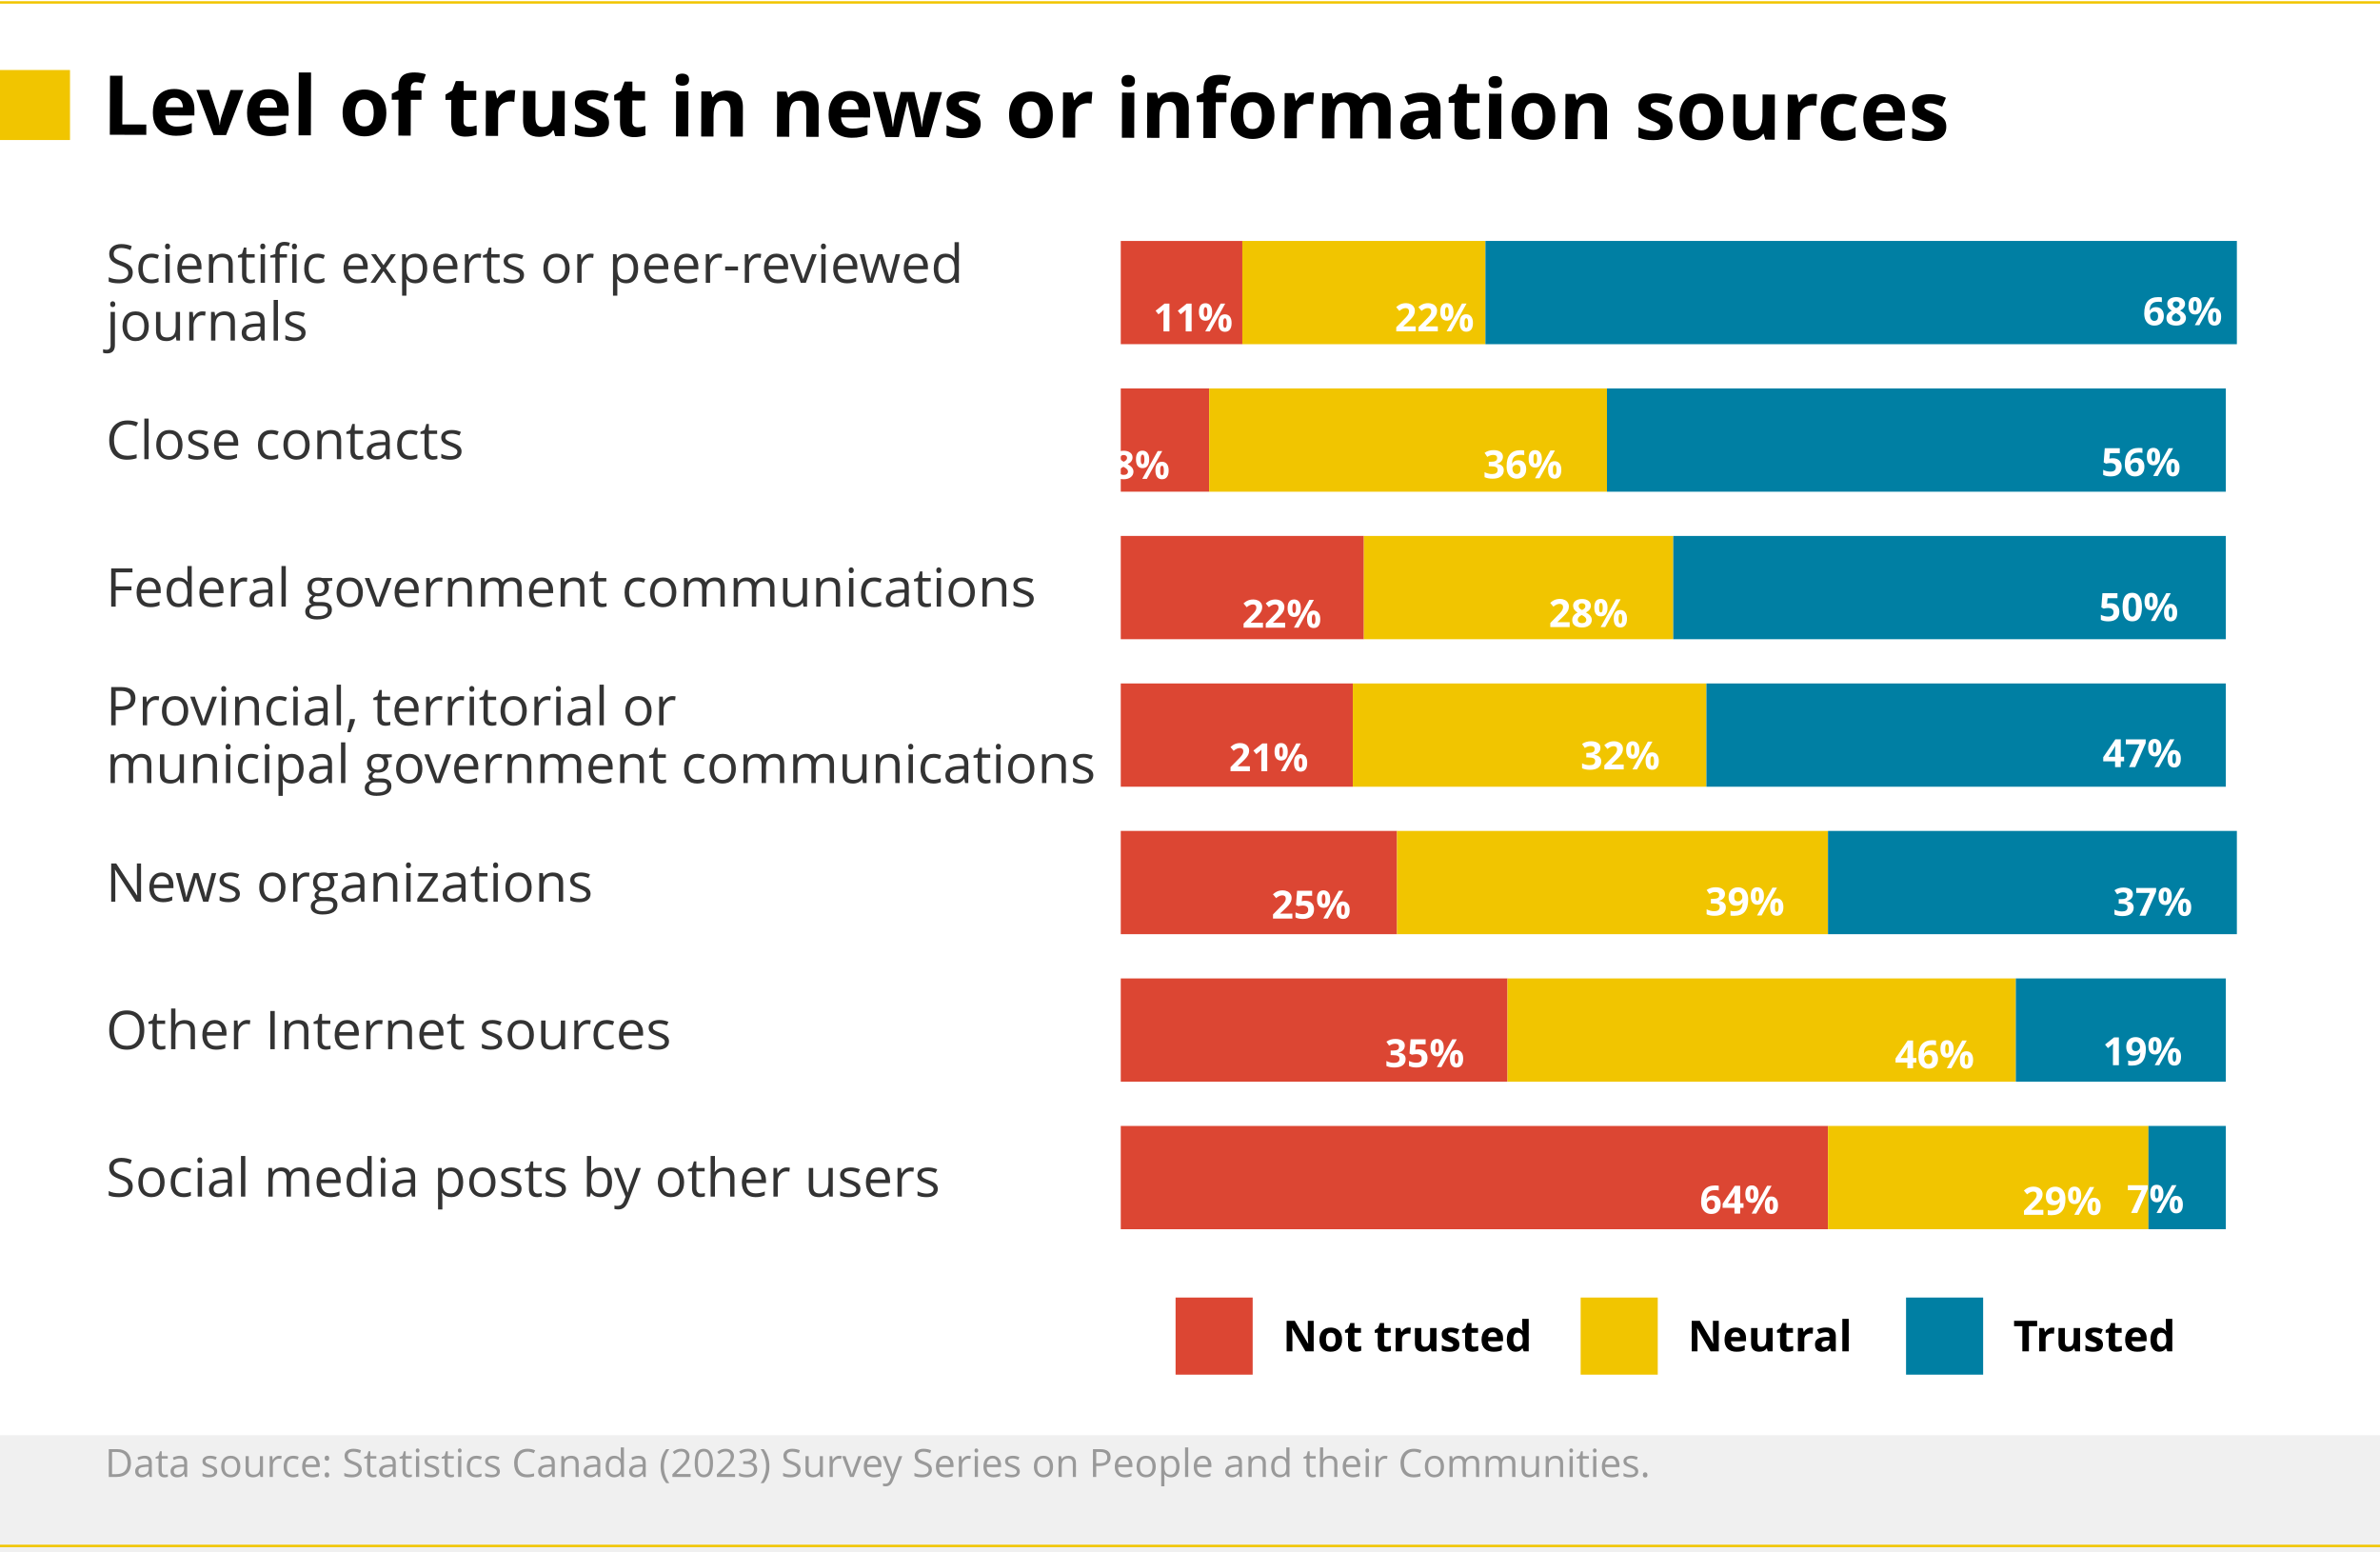
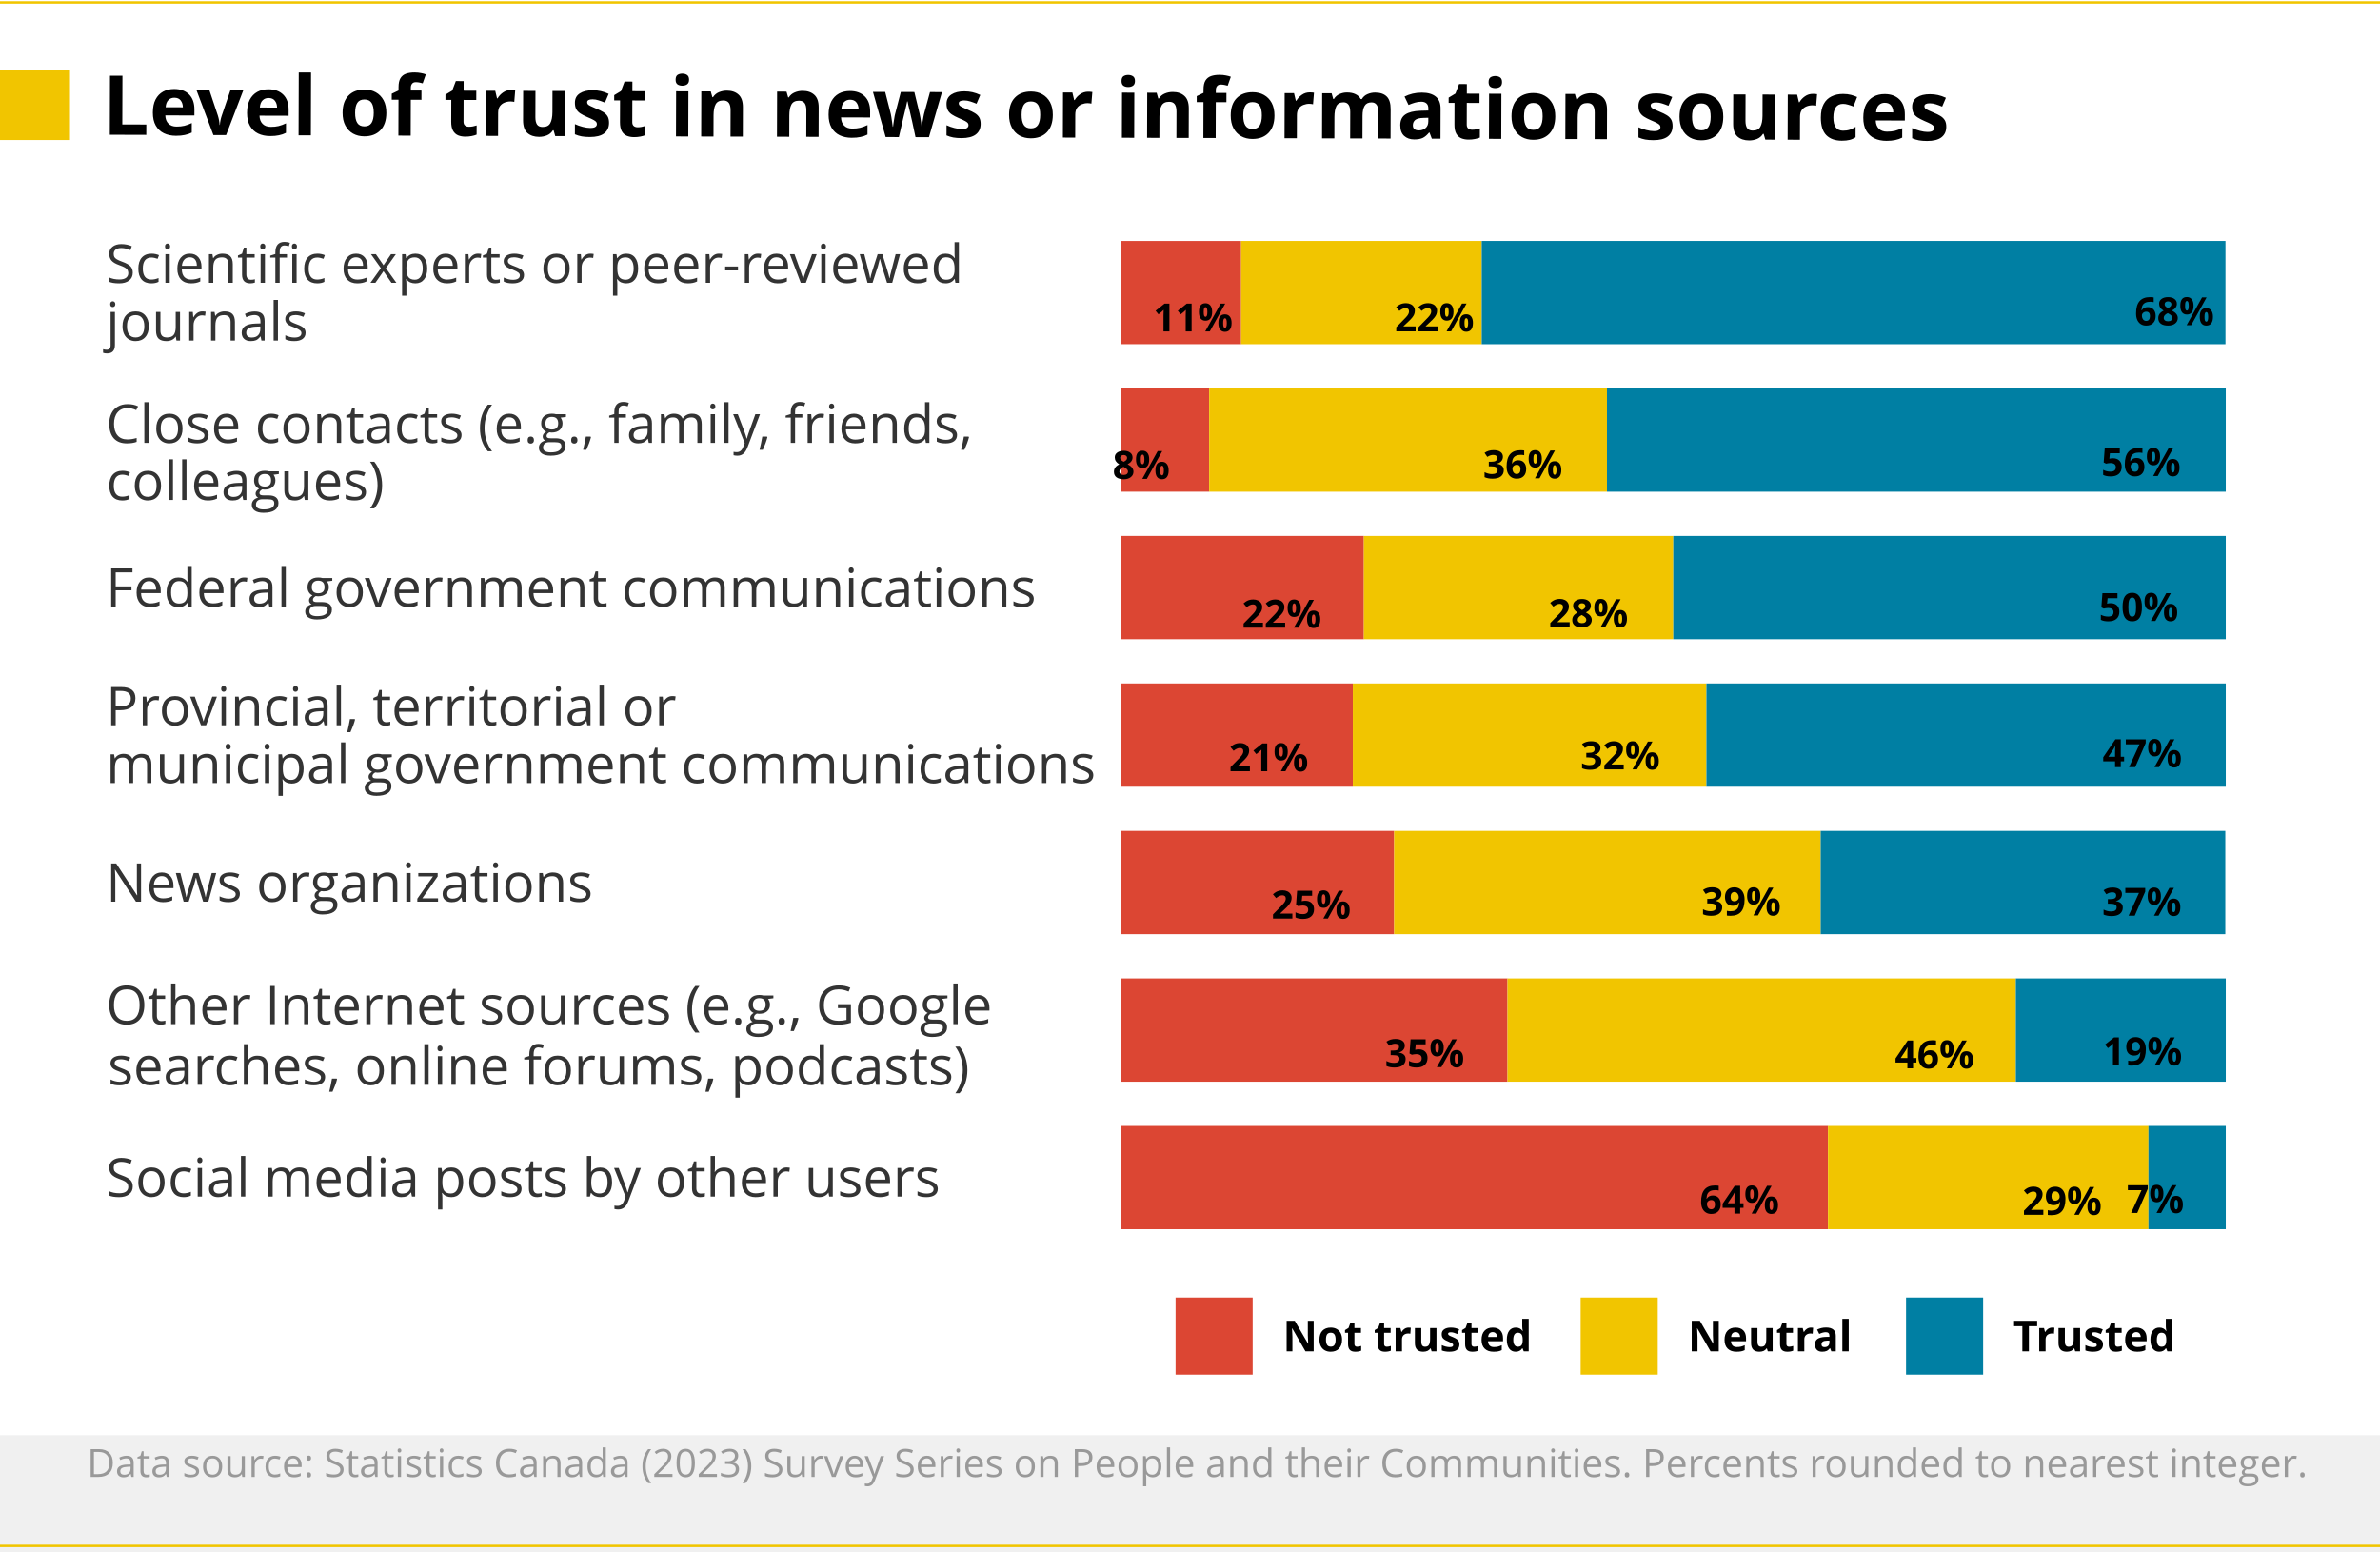
<svg xmlns="http://www.w3.org/2000/svg" id="svg59" width="652.8" height="425.6" viewBox="0 0 489.6 319.2" version="1.1">
  <defs id="defs54">
    <clipPath id="cpMzMuMTN8NDU1LjMyfDUuNDh8MTQ4LjUw">
      <rect x="33.13" y="5.48" width="422.19" height="143.02" id="rect4" />
    </clipPath>
    <clipPath id="cpMC4wMHw0NjAuODB8MC4wMHwxODAuMDA=">
      <rect x="0" y="0" width="460.8" height="180" id="rect2" />
    </clipPath>
    <clipPath id="cpMC4wMHw0NjAuODB8MC4wMHwxODAuMDA=-7">
      <rect x="0" y="0" width="460.8" height="180" id="rect2-3" />
    </clipPath>
    <clipPath id="cpMzYuMjR8NDU1LjMyfDUuNDh8MTQxLjg3">
      <rect x="36.24" y="5.48" width="419.08" height="136.39" id="rect4-7" />
    </clipPath>
    <clipPath id="clipPath1">
      <rect x="0" y="0" width="460.8" height="180" id="rect1" />
    </clipPath>
    <style type="text/css" id="style1">
    .svglite line, .svglite polyline, .svglite polygon, .svglite path, .svglite rect, .svglite circle {
      fill: none;
      stroke: #000000;
      stroke-linecap: round;
      stroke-linejoin: round;
      stroke-miterlimit: 10.00;
    }
    .svglite text {
      white-space: pre;
    }
    .svglite g.glyphgroup path {
      fill: inherit;
      stroke: none;
    }
  </style>
    <clipPath id="clipPath5">
      <rect x="0" y="0" width="460.8" height="180" id="rect5" />
    </clipPath>
    <clipPath id="clipPath7">
      <rect x="36.24" y="5.48" width="419.08" height="136.39" id="rect7" />
    </clipPath>
    <clipPath id="cpMC4wMHw0NjAuODB8MC4wMHwxODAuMDA=-75">
      <rect x="0" y="0" width="460.8" height="180" id="rect2-4" />
    </clipPath>
    <clipPath id="cpMzYuMjR8NDU1LjMyfDUuNDh8MTQxLjg3-1">
      <rect x="36.24" y="5.48" width="419.08" height="136.39" id="rect4-2" />
    </clipPath>
    <clipPath id="clipPath1-0">
      <rect x="0" y="0" width="460.8" height="180" id="rect1-0" />
    </clipPath>
    <clipPath id="cpMC4wMHw0NjAuODB8MC4wMHwxODAuMDA=-77">
      <rect x="0" y="0" width="460.8" height="180" id="rect2-7" />
    </clipPath>
    <clipPath id="cpMjMuMDB8NDU1LjMyfDUuNDh8MTU1LjEx">
      <rect x="23" y="5.48" width="432.32" height="149.63" id="rect4-73" />
    </clipPath>
    <clipPath id="clipPath1-3">
      <rect x="0" y="0" width="460.8" height="180" id="rect1-5" />
    </clipPath>
    <style type="text/css" id="style1-9">
    .svglite line, .svglite polyline, .svglite polygon, .svglite path, .svglite rect, .svglite circle {
      fill: none;
      stroke: #000000;
      stroke-linecap: round;
      stroke-linejoin: round;
      stroke-miterlimit: 10.00;
    }
    .svglite text {
      white-space: pre;
    }
    .svglite g.glyphgroup path {
      fill: inherit;
      stroke: none;
    }
  </style>
    <clipPath id="clipPath5-9">
      <rect x="0" y="0" width="460.8" height="180" id="rect5-8" />
    </clipPath>
    <clipPath id="clipPath7-8">
      <rect x="23" y="5.48" width="432.32" height="149.63" id="rect7-2" />
    </clipPath>
    <clipPath id="cpMC4wMHw0NjAuODB8MC4wMHwxODAuMDA=-5">
      <rect x="0" y="0" width="460.8" height="180" id="rect2-0" />
    </clipPath>
    <clipPath id="cpMjMuMDB8NDU1LjMyfDUuNDh8MTU1LjEx-9">
      <rect x="23" y="5.48" width="432.32" height="149.63" id="rect4-4" />
    </clipPath>
    <clipPath id="clipPath1-7">
      <rect x="0" y="0" width="460.8" height="180" id="rect1-8" />
    </clipPath>
    <style type="text/css" id="style1-3">
    .svglite line, .svglite polyline, .svglite polygon, .svglite path, .svglite rect, .svglite circle {
      fill: none;
      stroke: #000000;
      stroke-linecap: round;
      stroke-linejoin: round;
      stroke-miterlimit: 10.00;
    }
    .svglite text {
      white-space: pre;
    }
    .svglite g.glyphgroup path {
      fill: inherit;
      stroke: none;
    }
  </style>
    <clipPath id="clipPath3">
      <rect x="0" y="0" width="460.8" height="180" id="rect3" />
    </clipPath>
    <clipPath id="clipPath6">
      <rect x="23" y="5.48" width="432.32" height="149.63" id="rect6" />
    </clipPath>
    <clipPath id="cpMC4wMHw0NjAuODB8MC4wMHwxODAuMDA=-0">
      <rect x="0" y="0" width="460.8" height="180" id="rect2-9" />
    </clipPath>
    <clipPath id="cpMjkuMzB8NDU1LjMyfDUuNDh8MTU1LjEx">
      <rect x="29.3" y="5.48" width="426.02" height="149.63" id="rect4-48" />
    </clipPath>
    <clipPath id="clipPath1-8">
      <rect x="0" y="0" width="460.8" height="180" id="rect1-2" />
    </clipPath>
    <style type="text/css" id="style1-4">
    .svglite line, .svglite polyline, .svglite polygon, .svglite path, .svglite rect, .svglite circle {
      fill: none;
      stroke: #000000;
      stroke-linecap: round;
      stroke-linejoin: round;
      stroke-miterlimit: 10.00;
    }
    .svglite text {
      white-space: pre;
    }
    .svglite g.glyphgroup path {
      fill: inherit;
      stroke: none;
    }
  </style>
    <clipPath id="clipPath5-5">
      <rect x="0" y="0" width="460.8" height="180" id="rect5-1" />
    </clipPath>
    <clipPath id="clipPath7-1">
      <rect x="29.3" y="5.48" width="426.02" height="149.63" id="rect7-1" />
    </clipPath>
    <clipPath id="cpMC4wMHw0NjAuODB8MC4wMHwxODAuMDA=-52">
      <rect x="0" y="0" width="460.8" height="180" id="rect2-76" />
    </clipPath>
    <clipPath id="cpMjkuMzB8NDU1LjMyfDUuNDh8MTU1LjEx-1">
      <rect x="29.3" y="5.48" width="426.02" height="149.63" id="rect4-42" />
    </clipPath>
    <clipPath id="clipPath1-32">
      <rect x="0" y="0" width="460.8" height="180" id="rect1-21" />
    </clipPath>
    <style type="text/css" id="style1-5">
    .svglite line, .svglite polyline, .svglite polygon, .svglite path, .svglite rect, .svglite circle {
      fill: none;
      stroke: #000000;
      stroke-linecap: round;
      stroke-linejoin: round;
      stroke-miterlimit: 10.00;
    }
    .svglite text {
      white-space: pre;
    }
    .svglite g.glyphgroup path {
      fill: inherit;
      stroke: none;
    }
  </style>
    <clipPath id="clipPath5-1">
      <rect x="0" y="0" width="460.8" height="180" id="rect5-89" />
    </clipPath>
    <clipPath id="clipPath7-4">
      <rect x="29.3" y="5.48" width="426.02" height="149.63" id="rect7-3" />
    </clipPath>
    <clipPath id="cpMC4wMHw0NjAuODB8MC4wMHwxODAuMDA=-06">
      <rect x="0" y="0" width="460.8" height="180" id="rect2-6" />
    </clipPath>
    <clipPath id="cpMTQwLjA3fDM2My41N3w1LjQ4fDE1NS4xMQ==">
      <rect x="140.07" y="5.48" width="223.5" height="149.63" id="rect4-1" />
    </clipPath>
    <clipPath id="clipPath1-84">
      <rect x="0" y="0" width="460.8" height="180" id="rect1-9" />
    </clipPath>
    <style type="text/css" id="style1-6">
    .svglite line, .svglite polyline, .svglite polygon, .svglite path, .svglite rect, .svglite circle {
      fill: none;
      stroke: #000000;
      stroke-linecap: round;
      stroke-linejoin: round;
      stroke-miterlimit: 10.00;
    }
    .svglite text {
      white-space: pre;
    }
    .svglite g.glyphgroup path {
      fill: inherit;
      stroke: none;
    }
  </style>
    <clipPath id="clipPath5-7">
      <rect x="0" y="0" width="460.8" height="180" id="rect5-88" />
    </clipPath>
    <clipPath id="clipPath7-9">
      <rect x="140.07" y="5.48" width="223.5" height="149.63" id="rect7-13" />
    </clipPath>
    <clipPath id="cpMjE0LjI0fDM2My41N3w1LjQ4fDI2My4xMQ==">
      <rect x="214.24" y="5.48" width="149.33" height="257.63" id="rect4-8" />
    </clipPath>
    <clipPath id="cpMjE0LjI0fDQ1NS4zMnw1LjQ4fDIyMy45MQ==">
      <rect x="214.24" y="5.48" width="241.08" height="218.43" id="rect4-3" />
    </clipPath>
    <clipPath id="cpMC4wMHw0NjAuODB8MC4wMHwyODguMDA=">
      <rect x="0" y="0" width="460.8" height="288" id="rect2-35" />
    </clipPath>
    <style type="text/css" id="style1-99">
    .svglite line, .svglite polyline, .svglite polygon, .svglite path, .svglite rect, .svglite circle {
      fill: none;
      stroke: #000000;
      stroke-linecap: round;
      stroke-linejoin: round;
      stroke-miterlimit: 10.00;
    }
    .svglite text {
      white-space: pre;
    }
    .svglite g.glyphgroup path {
      fill: inherit;
      stroke: none;
    }
  </style>
    <clipPath id="clipPath3-8">
      <rect x="0" y="0" width="460.8" height="288" id="rect3-1" />
    </clipPath>
    <clipPath id="clipPath5-8">
      <rect x="214.24" y="5.48" width="241.08" height="218.43" id="rect5-2" />
    </clipPath>
  </defs>
  <rect id="rect38-7-0" x="0" width="489.6" height="295.2" fill="#ffffff" y="0" />
  <g id="g31" transform="translate(16.31645,6.412177)">
    <rect x="225.516" y="260.47" width="15.86" height="15.86" style="fill:#dc4633;fill-opacity:1;stroke:none;stroke-width:1.07;stroke-linecap:butt;stroke-linejoin:miter;stroke-miterlimit:10" id="rect47" />
    <rect x="308.847" y="260.47" width="15.86" height="15.86" style="fill:#f1c500;fill-opacity:1;stroke:none;stroke-width:1.07;stroke-linecap:butt;stroke-linejoin:miter;stroke-miterlimit:10" id="rect48" />
    <rect x="375.784" y="260.47" width="15.86" height="15.86" style="fill:#007fa3;fill-opacity:1;stroke:none;stroke-width:1.07;stroke-linecap:butt;stroke-linejoin:miter;stroke-miterlimit:10" id="rect49" />
    <text x="247.566" y="271.54" style="font-size:8.8px;font-family:'Open Sans';white-space:pre" id="text49-6">
      <tspan style="font-weight:bold" id="tspan39">Not trusted</tspan>
    </text>
    <text x="330.897" y="271.54" style="font-size:8.8px;font-family:'Open Sans';white-space:pre" id="text50">
      <tspan style="font-weight:bold" id="tspan40">Neutral</tspan>
    </text>
    <text x="397.834" y="271.54" style="font-size:8.8px;font-family:'Open Sans';white-space:pre" id="text51-6">
      <tspan style="font-weight:bold" id="tspan41">Trusted</tspan>
    </text>
  </g>
  <g class="svglite" id="g52" transform="translate(16.31645,36.49577)">
    <defs id="defs2">
      <style type="text/css" id="style9">
    .svglite line, .svglite polyline, .svglite polygon, .svglite path, .svglite rect, .svglite circle {
      fill: none;
      stroke: #000000;
      stroke-linecap: round;
      stroke-linejoin: round;
      stroke-miterlimit: 10.00;
    }
    .svglite text {
      white-space: pre;
    }
    .svglite g.glyphgroup path {
      fill: inherit;
      stroke: none;
    }
  </style>
    </defs>
    <defs id="defs3">
      <clipPath id="clipPath9">
        <rect x="0" y="0" width="460.8" height="288" id="rect9" />
      </clipPath>
    </defs>
    <defs id="defs4">
      <clipPath id="clipPath10">
        <rect x="214.24" y="5.48" width="241.08" height="218.43" id="rect10" />
      </clipPath>
    </defs>
    <g clip-path="url(#cpMjE0LjI0fDQ1NS4zMnw1LjQ4fDIyMy45MQ==)" id="g30">
-       <rect x="214.24" y="13.06" width="25.01" height="21.24" style="fill:#dc4633;stroke:none;stroke-width:1.07;stroke-linecap:butt;stroke-linejoin:miter;stroke-miterlimit:10;fill-opacity:1" id="rect11" />
-       <rect x="239.25" y="13.06" width="50.01" height="21.24" style="fill:#f1c500;stroke:none;stroke-width:1.07;stroke-linecap:butt;stroke-linejoin:miter;stroke-miterlimit:10;fill-opacity:1" id="rect12" />
-       <rect x="289.26" y="13.06" width="154.58" height="21.24" style="fill:#007fa3;stroke:none;stroke-width:1.07;stroke-linecap:butt;stroke-linejoin:miter;stroke-miterlimit:10;fill-opacity:1" id="rect13" />
+       <rect x="214.24" y="13.06" width="24.755" height="21.24" style="fill:#dc4633;fill-opacity:1;stroke:none;stroke-width:1.065;stroke-linecap:butt;stroke-linejoin:miter;stroke-miterlimit:10" id="rect11" />
+       <rect x="238.995" y="13.06" width="49.5" height="21.24" style="fill:#f1c500;fill-opacity:1;stroke:none;stroke-width:1.065;stroke-linecap:butt;stroke-linejoin:miter;stroke-miterlimit:10" id="rect12" />
+       <rect x="288.495" y="13.06" width="153.004" height="21.24" style="fill:#007fa3;fill-opacity:1;stroke:none;stroke-width:1.065;stroke-linecap:butt;stroke-linejoin:miter;stroke-miterlimit:10" id="rect13" />
      <rect x="214.24" y="43.4" width="18.19" height="21.24" style="fill:#dc4633;stroke:none;stroke-width:1.07;stroke-linecap:butt;stroke-linejoin:miter;stroke-miterlimit:10;fill-opacity:1" id="rect14" />
      <rect x="232.43" y="43.4" width="81.84" height="21.24" style="fill:#f1c500;stroke:none;stroke-width:1.07;stroke-linecap:butt;stroke-linejoin:miter;stroke-miterlimit:10;fill-opacity:1" id="rect15" />
      <rect x="314.26" y="43.4" width="127.3" height="21.24" style="fill:#007fa3;stroke:none;stroke-width:1.07;stroke-linecap:butt;stroke-linejoin:miter;stroke-miterlimit:10;fill-opacity:1" id="rect16" />
      <rect x="214.24" y="73.74" width="50.01" height="21.24" style="fill:#dc4633;stroke:none;stroke-width:1.07;stroke-linecap:butt;stroke-linejoin:miter;stroke-miterlimit:10;fill-opacity:1" id="rect17" />
      <rect x="264.25" y="73.74" width="63.65" height="21.24" style="fill:#f1c500;stroke:none;stroke-width:1.07;stroke-linecap:butt;stroke-linejoin:miter;stroke-miterlimit:10;fill-opacity:1" id="rect18" />
      <rect x="327.9" y="73.74" width="113.66" height="21.24" style="fill:#007fa3;stroke:none;stroke-width:1.07;stroke-linecap:butt;stroke-linejoin:miter;stroke-miterlimit:10;fill-opacity:1" id="rect19" />
      <rect x="214.24" y="104.08" width="47.74" height="21.24" style="fill:#dc4633;stroke:none;stroke-width:1.07;stroke-linecap:butt;stroke-linejoin:miter;stroke-miterlimit:10;fill-opacity:1" id="rect20" />
      <rect x="261.98" y="104.08" width="72.74" height="21.24" style="fill:#f1c500;stroke:none;stroke-width:1.07;stroke-linecap:butt;stroke-linejoin:miter;stroke-miterlimit:10;fill-opacity:1" id="rect21" />
      <rect x="334.72" y="104.08" width="106.84" height="21.24" style="fill:#007fa3;stroke:none;stroke-width:1.07;stroke-linecap:butt;stroke-linejoin:miter;stroke-miterlimit:10;fill-opacity:1" id="rect22" />
-       <rect x="214.24" y="134.41" width="56.83" height="21.24" style="fill:#dc4633;stroke:none;stroke-width:1.07;stroke-linecap:butt;stroke-linejoin:miter;stroke-miterlimit:10;fill-opacity:1" id="rect23" />
-       <rect x="271.07" y="134.41" width="88.66" height="21.24" style="fill:#f1c500;stroke:none;stroke-width:1.07;stroke-linecap:butt;stroke-linejoin:miter;stroke-miterlimit:10;fill-opacity:1" id="rect24" />
-       <rect x="359.73" y="134.41" width="84.11" height="21.24" style="fill:#007fa3;stroke:none;stroke-width:1.07;stroke-linecap:butt;stroke-linejoin:miter;stroke-miterlimit:10;fill-opacity:1" id="rect25" />
+       <rect x="214.24" y="134.41" width="56.242" height="21.24" style="fill:#dc4633;fill-opacity:1;stroke:none;stroke-width:1.064;stroke-linecap:butt;stroke-linejoin:miter;stroke-miterlimit:10" id="rect23" />
+       <rect x="270.482" y="134.41" width="87.743" height="21.24" style="fill:#f1c500;fill-opacity:1;stroke:none;stroke-width:1.064;stroke-linecap:butt;stroke-linejoin:miter;stroke-miterlimit:10" id="rect24" />
+       <rect x="358.225" y="134.41" width="83.24" height="21.24" style="fill:#007fa3;fill-opacity:1;stroke:none;stroke-width:1.064;stroke-linecap:butt;stroke-linejoin:miter;stroke-miterlimit:10" id="rect25" />
      <rect x="214.24" y="164.75" width="79.56" height="21.24" style="fill:#dc4633;stroke:none;stroke-width:1.07;stroke-linecap:butt;stroke-linejoin:miter;stroke-miterlimit:10;fill-opacity:1" id="rect26" />
      <rect x="293.8" y="164.75" width="104.57" height="21.24" style="fill:#f1c500;stroke:none;stroke-width:1.07;stroke-linecap:butt;stroke-linejoin:miter;stroke-miterlimit:10;fill-opacity:1" id="rect27" />
      <rect x="398.37" y="164.75" width="43.19" height="21.24" style="fill:#007fa3;stroke:none;stroke-width:1.07;stroke-linecap:butt;stroke-linejoin:miter;stroke-miterlimit:10;fill-opacity:1" id="rect28" />
      <rect x="214.24" y="195.09" width="145.49" height="21.24" style="fill:#dc4633;stroke:none;stroke-width:1.07;stroke-linecap:butt;stroke-linejoin:miter;stroke-miterlimit:10;fill-opacity:1" id="rect29" />
      <rect x="359.73" y="195.09" width="65.93" height="21.24" style="fill:#f1c500;stroke:none;stroke-width:1.07;stroke-linecap:butt;stroke-linejoin:miter;stroke-miterlimit:10;fill-opacity:1" id="rect30" />
      <rect x="425.65" y="195.09" width="15.91" height="21.24" style="fill:#007fa3;stroke:none;stroke-width:1.07;stroke-linecap:butt;stroke-linejoin:miter;stroke-miterlimit:10;fill-opacity:1" id="rect31" />
    </g>
    <g clip-path="url(#cpMC4wMHw0NjAuODB8MC4wMHwyODguMDA=)" id="g51">
      <text x="5.48" y="209.63" style="font-size:11px;font-family:'Open Sans';white-space:pre;fill:#333333" id="text30">Social media posts by other users</text>
-       <text x="5.48" y="179.3" style="font-size:11px;font-family:'Open Sans';white-space:pre;fill:#333333" id="text31">Other Internet sources</text>
+       <text x="5.48" y="174.158" style="font-size:11px;font-family:'Open Sans';white-space:pre;fill:#333333" id="text31">Other Internet sources (e.g., Google </text>
      <text x="5.48" y="148.96" style="font-size:11px;font-family:'Open Sans';white-space:pre;fill:#333333" id="text32">News organizations</text>
      <text x="5.48" y="112.68" style="font-size:11px;font-family:'Open Sans';white-space:pre;fill:#333333" id="text33">Provincial, territorial or</text>
      <text x="5.48" y="124.56" style="font-size:11px;font-family:'Open Sans';white-space:pre;fill:#333333" id="text34">municipal government communications</text>
      <text x="5.48" y="88.28" style="font-size:11px;font-family:'Open Sans';white-space:pre;fill:#333333" id="text35">Federal government communications</text>
-       <text x="5.48" y="57.95" style="font-size:11px;font-family:'Open Sans';white-space:pre;fill:#333333" id="text36">Close contacts</text>
+       <text x="5.48" y="57.95" style="font-size:11px;font-family:'Open Sans';white-space:pre;inline-size:195.223;display:inline;fill:#333333" id="text36" transform="translate(0,-3.358786)" xml:space="preserve">
+         <tspan x="5.48" y="57.95" id="tspan6">Close contacts (e.g., family, friends, </tspan>
+       </text>
      <text x="5.48" y="21.67" style="font-size:11px;font-family:'Open Sans';white-space:pre;fill:#333333" id="text37">Scientific experts or peer-reviewed</text>
      <text x="5.48" y="33.55" style="font-size:11px;font-family:'Open Sans';white-space:pre;fill:#333333" id="text38">journals</text>
+       <text xml:space="preserve" style="font-weight:bold;font-size:11px;font-family:'Open Sans';-inkscape-font-specification:'Open Sans Bold';writing-mode:lr-tb;direction:ltr;fill:#333333;fill-opacity:1;stroke-width:0.75" x="5.85" y="186.628" id="text4">
+         <tspan id="tspan4" style="font-weight:normal;stroke-width:0.75" x="5.85" y="186.628">searches, online forums, podcasts)</tspan>
+       </text>
    </g>
  </g>
-   <text xml:space="preserve" style="font-size:8px;font-family:OpenSans, 'Open Sans';-inkscape-font-specification:'Open Sans';writing-mode:lr-tb;direction:ltr;white-space:pre;fill:#007fa3;fill-opacity:1;stroke-width:0.75" x="440.819" y="66.89" id="text39-3-1">
-     <tspan id="tspan31-8-2" style="font-weight:bold;fill:#ffffff;stroke-width:0.75" x="440.819" y="66.89">68%</tspan>
+   <text xml:space="preserve" style="font-size:8px;font-family:OpenSans, 'Open Sans';-inkscape-font-specification:'Open Sans';writing-mode:lr-tb;direction:ltr;white-space:pre;fill:#000000;fill-opacity:1;stroke-width:0.75" x="439.14" y="66.89" id="text39-3-1">
+     <tspan id="tspan31-8-2" style="font-weight:bold;fill:#000000;stroke-width:0.75" x="439.14" y="66.89">68%</tspan>
  </text>
  <g id="Layer_6" data-name="Layer 6">
    <g id="text49" isolation="isolate">
      <g id="g1" isolation="isolate">
        <text transform="rotate(0.17,-9329.012,7111.786)" font-family="TradeGothicLT-Bold, 'TradeGothic LT Bold'" font-size="17px" font-weight="700" isolation="isolate" id="text1">
          <tspan x="0" y="0" id="tspan1">Level of trust in news or information sources</tspan>
        </text>
      </g>
    </g>
    <g id="text51" isolation="isolate" transform="translate(0,23.2717)">
-       <g id="g2" isolation="isolate">
+       <g id="g2" isolation="isolate" transform="translate(-3.731985)">
        <text transform="translate(21.6,280.514)" fill="#999999" font-family="OpenSans, 'Open Sans'" font-size="8px" isolation="isolate" id="text2">
-           <tspan x="0" y="0" id="tspan2">Data source: Statistics Canada (2023) Survey Series on People and their Communities.</tspan>
+           <tspan x="0" y="0" id="tspan2">Data source: Statistics Canada (2023) Survey Series on People and their Communities. Percents rounded to nearest integer.</tspan>
        </text>
      </g>
    </g>
    <rect id="rect72" x="0" y="14.4" width="14.4" height="14.4" fill="#f1c500" />
    <path id="path37" d="M 0,317.969 H 489.6" fill="none" stroke="#f1c500" stroke-miterlimit="2.25" stroke-width="0.5" />
    <path id="path37-2" d="M 0,0.5 H 489.6" fill="none" stroke="#f1c500" stroke-miterlimit="2.25" stroke-width="0.5" />
  </g>
-   <text xml:space="preserve" style="font-size:8px;font-family:OpenSans, 'Open Sans';-inkscape-font-specification:'Open Sans';writing-mode:lr-tb;direction:ltr;white-space:pre;fill:#007fa3;fill-opacity:1;stroke-width:0.75" x="237.253" y="68.169" id="text39">
-     <tspan id="tspan31" style="font-weight:bold;fill:#ffffff;stroke-width:0.75" x="237.253" y="68.169">11%</tspan>
-   </text>
-   <text xml:space="preserve" style="font-size:8px;font-family:OpenSans, 'Open Sans';-inkscape-font-specification:'Open Sans';writing-mode:lr-tb;direction:ltr;white-space:pre;fill:#007fa3;fill-opacity:1;stroke-width:0.75" x="286.902" y="68.151" id="text39-3">
-     <tspan id="tspan31-8" style="font-weight:bold;fill:#ffffff;stroke-width:0.75" x="286.902" y="68.151">22%</tspan>
-   </text>
-   <text xml:space="preserve" style="font-size:8px;font-family:OpenSans, 'Open Sans';-inkscape-font-specification:'Open Sans';text-align:end;writing-mode:lr-tb;direction:ltr;text-anchor:end;white-space:pre;fill:#007fa3;fill-opacity:1;stroke-width:0.75" x="454.833" y="97.911" id="text39-3-1-7">
-     <tspan id="tspan31-8-2-8" style="font-weight:bold;fill:#ffffff;stroke-width:0.75" x="454.833" y="97.911">56%</tspan>
-   </text>
-   <text xml:space="preserve" style="font-size:8px;font-family:OpenSans, 'Open Sans';-inkscape-font-specification:'Open Sans';text-align:end;writing-mode:lr-tb;direction:ltr;text-anchor:end;white-space:pre;fill:#007fa3;fill-opacity:1;stroke-width:0.75" x="246.88" y="98.492" id="text39-35">
-     <tspan id="tspan31-1" style="font-weight:bold;fill:#ffffff;stroke-width:0.75" x="246.88" y="98.492">8%</tspan>
-   </text>
-   <text xml:space="preserve" style="font-size:8px;font-family:OpenSans, 'Open Sans';-inkscape-font-specification:'Open Sans';text-align:end;writing-mode:lr-tb;direction:ltr;text-anchor:end;white-space:pre;fill:#007fa3;fill-opacity:1;stroke-width:0.75" x="327.655" y="98.379" id="text39-3-2">
-     <tspan id="tspan31-8-0" style="font-weight:bold;fill:#ffffff;stroke-width:0.75" x="327.655" y="98.379">36%</tspan>
-   </text>
-   <text xml:space="preserve" style="font-size:8px;font-family:OpenSans, 'Open Sans';-inkscape-font-specification:'Open Sans';text-align:end;writing-mode:lr-tb;direction:ltr;text-anchor:end;white-space:pre;fill:#007fa3;fill-opacity:1;stroke-width:0.75" x="454.354" y="127.724" id="text39-3-1-7-6">
-     <tspan id="tspan31-8-2-8-4" style="font-weight:bold;fill:#ffffff;stroke-width:0.75" x="454.354" y="127.724">50%</tspan>
-   </text>
-   <text xml:space="preserve" style="font-size:8px;font-family:OpenSans, 'Open Sans';-inkscape-font-specification:'Open Sans';text-align:end;writing-mode:lr-tb;direction:ltr;text-anchor:end;white-space:pre;fill:#007fa3;fill-opacity:1;stroke-width:0.75" x="278.069" y="129.096" id="text39-35-0">
-     <tspan id="tspan31-1-6" style="font-weight:bold;fill:#ffffff;stroke-width:0.75" x="278.069" y="129.096">22%</tspan>
-   </text>
-   <text xml:space="preserve" style="font-size:8px;font-family:OpenSans, 'Open Sans';-inkscape-font-specification:'Open Sans';text-align:end;writing-mode:lr-tb;direction:ltr;text-anchor:end;white-space:pre;fill:#007fa3;fill-opacity:1;stroke-width:0.75" x="341.163" y="128.984" id="text39-3-2-1">
-     <tspan id="tspan31-8-0-8" style="font-weight:bold;fill:#ffffff;stroke-width:0.75" x="341.163" y="128.984">28%</tspan>
-   </text>
-   <text xml:space="preserve" style="font-size:8px;font-family:OpenSans, 'Open Sans';-inkscape-font-specification:'Open Sans';text-align:end;writing-mode:lr-tb;direction:ltr;text-anchor:end;white-space:pre;fill:#007fa3;fill-opacity:1;stroke-width:0.75" x="455.099" y="157.787" id="text39-3-1-7-6-8">
-     <tspan id="tspan31-8-2-8-4-4" style="font-weight:bold;fill:#ffffff;stroke-width:0.75" x="455.099" y="157.787">47%</tspan>
-   </text>
-   <text xml:space="preserve" style="font-size:8px;font-family:OpenSans, 'Open Sans';-inkscape-font-specification:'Open Sans';text-align:end;writing-mode:lr-tb;direction:ltr;text-anchor:end;white-space:pre;fill:#007fa3;fill-opacity:1;stroke-width:0.75" x="275.383" y="158.632" id="text39-35-0-1">
-     <tspan id="tspan31-1-6-4" style="font-weight:bold;fill:#ffffff;stroke-width:0.75" x="275.383" y="158.632">21%</tspan>
-   </text>
-   <text xml:space="preserve" style="font-size:8px;font-family:OpenSans, 'Open Sans';-inkscape-font-specification:'Open Sans';text-align:end;writing-mode:lr-tb;direction:ltr;text-anchor:end;white-space:pre;fill:#007fa3;fill-opacity:1;stroke-width:0.75" x="347.713" y="158.256" id="text39-3-2-1-3">
-     <tspan id="tspan31-8-0-8-9" style="font-weight:bold;fill:#ffffff;stroke-width:0.75" x="347.713" y="158.256">32%</tspan>
-   </text>
-   <text xml:space="preserve" style="font-size:8px;font-family:OpenSans, 'Open Sans';-inkscape-font-specification:'Open Sans';text-align:end;writing-mode:lr-tb;direction:ltr;text-anchor:end;white-space:pre;fill:#007fa3;fill-opacity:1;stroke-width:0.75" x="457.239" y="188.349" id="text39-3-1-7-6-8-8">
-     <tspan id="tspan31-8-2-8-4-4-0" style="font-weight:bold;fill:#ffffff;stroke-width:0.75" x="457.239" y="188.349">37%</tspan>
-   </text>
-   <text xml:space="preserve" style="font-size:8px;font-family:OpenSans, 'Open Sans';-inkscape-font-specification:'Open Sans';text-align:end;writing-mode:lr-tb;direction:ltr;text-anchor:end;white-space:pre;fill:#007fa3;fill-opacity:1;stroke-width:0.75" x="284.121" y="188.93" id="text39-35-0-1-8">
-     <tspan id="tspan31-1-6-4-7" style="font-weight:bold;fill:#ffffff;stroke-width:0.75" x="284.121" y="188.93">25%</tspan>
-   </text>
-   <text xml:space="preserve" style="font-size:8px;font-family:OpenSans, 'Open Sans';-inkscape-font-specification:'Open Sans';text-align:end;writing-mode:lr-tb;direction:ltr;text-anchor:end;white-space:pre;fill:#007fa3;fill-opacity:1;stroke-width:0.75" x="307.468" y="219.488" id="text39-35-0-1-8-4">
-     <tspan id="tspan31-1-6-4-7-9" style="font-weight:bold;fill:#ffffff;stroke-width:0.75" x="307.468" y="219.488">35%</tspan>
-   </text>
-   <text xml:space="preserve" style="font-size:8px;font-family:OpenSans, 'Open Sans';-inkscape-font-specification:'Open Sans';text-align:end;writing-mode:lr-tb;direction:ltr;text-anchor:end;white-space:pre;fill:#007fa3;fill-opacity:1;stroke-width:0.75" x="373.34" y="188.29" id="text39-3-2-1-3-7">
-     <tspan id="tspan31-8-0-8-9-8" style="font-weight:bold;fill:#ffffff;stroke-width:0.75" x="373.34" y="188.29">39%</tspan>
+   <text xml:space="preserve" style="font-size:8px;font-family:OpenSans, 'Open Sans';-inkscape-font-specification:'Open Sans';writing-mode:lr-tb;direction:ltr;white-space:pre;fill:#000000;fill-opacity:1;stroke-width:0.75" x="237.253" y="68.169" id="text39">
+     <tspan id="tspan31" style="font-weight:bold;fill:#000000;stroke-width:0.75" x="237.253" y="68.169">11%</tspan>
+   </text>
+   <text xml:space="preserve" style="font-size:8px;font-family:OpenSans, 'Open Sans';-inkscape-font-specification:'Open Sans';writing-mode:lr-tb;direction:ltr;white-space:pre;fill:#000000;fill-opacity:1;stroke-width:0.75" x="286.902" y="68.151" id="text39-3">
+     <tspan id="tspan31-8" style="font-weight:bold;fill:#000000;stroke-width:0.75" x="286.902" y="68.151">22%</tspan>
+   </text>
+   <text xml:space="preserve" style="font-size:8px;font-family:OpenSans, 'Open Sans';-inkscape-font-specification:'Open Sans';text-align:end;writing-mode:lr-tb;direction:ltr;text-anchor:end;white-space:pre;fill:#000000;fill-opacity:1;stroke-width:0.75" x="454.833" y="97.911" id="text39-3-1-7">
+     <tspan id="tspan31-8-2-8" style="font-weight:bold;fill:#000000;stroke-width:0.75" x="454.833" y="97.911">56%</tspan>
+   </text>
+   <text xml:space="preserve" style="font-size:8px;font-family:OpenSans, 'Open Sans';-inkscape-font-specification:'Open Sans';text-align:end;writing-mode:lr-tb;direction:ltr;text-anchor:end;white-space:pre;fill:#000000;fill-opacity:1;stroke-width:0.75" x="246.88" y="98.492" id="text39-35">
+     <tspan id="tspan31-1" style="font-weight:bold;fill:#000000;stroke-width:0.75" x="246.88" y="98.492">8%</tspan>
+   </text>
+   <text xml:space="preserve" style="font-size:8px;font-family:OpenSans, 'Open Sans';-inkscape-font-specification:'Open Sans';text-align:end;writing-mode:lr-tb;direction:ltr;text-anchor:end;white-space:pre;fill:#000000;fill-opacity:1;stroke-width:0.75" x="327.655" y="98.379" id="text39-3-2">
+     <tspan id="tspan31-8-0" style="font-weight:bold;fill:#000000;stroke-width:0.75" x="327.655" y="98.379">36%</tspan>
+   </text>
+   <text xml:space="preserve" style="font-size:8px;font-family:OpenSans, 'Open Sans';-inkscape-font-specification:'Open Sans';text-align:end;writing-mode:lr-tb;direction:ltr;text-anchor:end;white-space:pre;fill:#000000;fill-opacity:1;stroke-width:0.75" x="454.354" y="127.724" id="text39-3-1-7-6">
+     <tspan id="tspan31-8-2-8-4" style="font-weight:bold;fill:#000000;stroke-width:0.75" x="454.354" y="127.724">50%</tspan>
+   </text>
+   <text xml:space="preserve" style="font-size:8px;font-family:OpenSans, 'Open Sans';-inkscape-font-specification:'Open Sans';text-align:end;writing-mode:lr-tb;direction:ltr;text-anchor:end;white-space:pre;fill:#000000;fill-opacity:1;stroke-width:0.75" x="278.069" y="129.096" id="text39-35-0">
+     <tspan id="tspan31-1-6" style="font-weight:bold;fill:#000000;stroke-width:0.75" x="278.069" y="129.096">22%</tspan>
+   </text>
+   <text xml:space="preserve" style="font-size:8px;font-family:OpenSans, 'Open Sans';-inkscape-font-specification:'Open Sans';text-align:end;writing-mode:lr-tb;direction:ltr;text-anchor:end;white-space:pre;fill:#000000;fill-opacity:1;stroke-width:0.75" x="341.163" y="128.984" id="text39-3-2-1">
+     <tspan id="tspan31-8-0-8" style="font-weight:bold;fill:#000000;stroke-width:0.75" x="341.163" y="128.984">28%</tspan>
+   </text>
+   <text xml:space="preserve" style="font-size:8px;font-family:OpenSans, 'Open Sans';-inkscape-font-specification:'Open Sans';text-align:end;writing-mode:lr-tb;direction:ltr;text-anchor:end;white-space:pre;fill:#000000;fill-opacity:1;stroke-width:0.75" x="455.099" y="157.787" id="text39-3-1-7-6-8">
+     <tspan id="tspan31-8-2-8-4-4" style="font-weight:bold;fill:#000000;stroke-width:0.75" x="455.099" y="157.787">47%</tspan>
+   </text>
+   <text xml:space="preserve" style="font-size:8px;font-family:OpenSans, 'Open Sans';-inkscape-font-specification:'Open Sans';text-align:end;writing-mode:lr-tb;direction:ltr;text-anchor:end;white-space:pre;fill:#000000;fill-opacity:1;stroke-width:0.75" x="275.383" y="158.632" id="text39-35-0-1">
+     <tspan id="tspan31-1-6-4" style="font-weight:bold;fill:#000000;stroke-width:0.75" x="275.383" y="158.632">21%</tspan>
+   </text>
+   <text xml:space="preserve" style="font-size:8px;font-family:OpenSans, 'Open Sans';-inkscape-font-specification:'Open Sans';text-align:end;writing-mode:lr-tb;direction:ltr;text-anchor:end;white-space:pre;fill:#000000;fill-opacity:1;stroke-width:0.75" x="347.713" y="158.256" id="text39-3-2-1-3">
+     <tspan id="tspan31-8-0-8-9" style="font-weight:bold;fill:#000000;stroke-width:0.75" x="347.713" y="158.256">32%</tspan>
+   </text>
+   <text xml:space="preserve" style="font-size:8px;font-family:OpenSans, 'Open Sans';-inkscape-font-specification:'Open Sans';text-align:end;writing-mode:lr-tb;direction:ltr;text-anchor:end;white-space:pre;fill:#000000;fill-opacity:1;stroke-width:0.75" x="455" y="188.349" id="text39-3-1-7-6-8-8">
+     <tspan id="tspan31-8-2-8-4-4-0" style="font-weight:bold;fill:#000000;stroke-width:0.75" x="455" y="188.349">37%</tspan>
+   </text>
+   <text xml:space="preserve" style="font-size:8px;font-family:OpenSans, 'Open Sans';-inkscape-font-specification:'Open Sans';text-align:end;writing-mode:lr-tb;direction:ltr;text-anchor:end;white-space:pre;fill:#000000;fill-opacity:1;stroke-width:0.75" x="284.121" y="188.93" id="text39-35-0-1-8">
+     <tspan id="tspan31-1-6-4-7" style="font-weight:bold;fill:#000000;stroke-width:0.75" x="284.121" y="188.93">25%</tspan>
+   </text>
+   <text xml:space="preserve" style="font-size:8px;font-family:OpenSans, 'Open Sans';-inkscape-font-specification:'Open Sans';text-align:end;writing-mode:lr-tb;direction:ltr;text-anchor:end;white-space:pre;fill:#000000;fill-opacity:1;stroke-width:0.75" x="307.468" y="219.488" id="text39-35-0-1-8-4">
+     <tspan id="tspan31-1-6-4-7-9" style="font-weight:bold;fill:#000000;stroke-width:0.75" x="307.468" y="219.488">35%</tspan>
+   </text>
+   <text xml:space="preserve" style="font-size:8px;font-family:OpenSans, 'Open Sans';-inkscape-font-specification:'Open Sans';text-align:end;writing-mode:lr-tb;direction:ltr;text-anchor:end;white-space:pre;fill:#000000;fill-opacity:1;stroke-width:0.75" x="372.593" y="188.29" id="text39-3-2-1-3-7">
+     <tspan id="tspan31-8-0-8-9-8" style="font-weight:bold;fill:#000000;stroke-width:0.75" x="372.593" y="188.29">39%</tspan>
  </text>
  <text xml:space="preserve" style="font-size:8px;font-family:OpenSans, 'Open Sans';-inkscape-font-specification:'Open Sans';text-align:end;writing-mode:lr-tb;direction:ltr;text-anchor:end;white-space:pre;fill:#007fa3;fill-opacity:1;stroke-width:0.75" x="585.489" y="219.158" id="text39-3-1-7-6-8-8-8">
    <tspan id="tspan31-8-2-8-4-4-0-3" style="font-weight:bold;fill:#ffffff;stroke-width:0.75" x="585.489" y="219.158">37%</tspan>
  </text>
-   <text xml:space="preserve" style="font-size:8px;font-family:OpenSans, 'Open Sans';-inkscape-font-specification:'Open Sans';text-align:end;writing-mode:lr-tb;direction:ltr;text-anchor:end;white-space:pre;fill:#007fa3;fill-opacity:1;stroke-width:0.75" x="412.371" y="219.739" id="text39-35-0-1-8-7">
-     <tspan id="tspan31-1-6-4-7-1" style="font-weight:bold;fill:#ffffff;stroke-width:0.75" x="412.371" y="219.739">46%</tspan>
-   </text>
-   <text xml:space="preserve" style="font-size:8px;font-family:OpenSans, 'Open Sans';-inkscape-font-specification:'Open Sans';text-align:end;writing-mode:lr-tb;direction:ltr;text-anchor:end;white-space:pre;fill:#007fa3;fill-opacity:1;stroke-width:0.75" x="455.145" y="219.099" id="text39-3-2-1-3-7-0">
-     <tspan id="tspan31-8-0-8-9-8-7" style="font-weight:bold;fill:#ffffff;stroke-width:0.75" x="455.145" y="219.099">19%</tspan>
-   </text>
-   <text xml:space="preserve" style="font-size:8px;font-family:OpenSans, 'Open Sans';-inkscape-font-specification:'Open Sans';text-align:end;writing-mode:lr-tb;direction:ltr;text-anchor:end;white-space:pre;fill:#007fa3;fill-opacity:1;stroke-width:0.75" x="372.233" y="249.613" id="text39-35-0-1-8-4-5">
-     <tspan id="tspan31-1-6-4-7-9-1" style="font-weight:bold;fill:#ffffff;stroke-width:0.75" x="372.233" y="249.613">64%</tspan>
-   </text>
-   <text xml:space="preserve" style="font-size:8px;font-family:OpenSans, 'Open Sans';-inkscape-font-specification:'Open Sans';text-align:end;writing-mode:lr-tb;direction:ltr;text-anchor:end;white-space:pre;fill:#007fa3;fill-opacity:1;stroke-width:0.75" x="438.607" y="249.864" id="text39-35-0-1-8-7-0">
-     <tspan id="tspan31-1-6-4-7-1-9" style="font-weight:bold;fill:#ffffff;stroke-width:0.75" x="438.607" y="249.864">29%</tspan>
-   </text>
-   <text xml:space="preserve" style="font-size:8px;font-family:OpenSans, 'Open Sans';-inkscape-font-specification:'Open Sans';text-align:end;writing-mode:lr-tb;direction:ltr;text-anchor:end;white-space:pre;fill:#007fa3;fill-opacity:1;stroke-width:0.75" x="455.52" y="249.488" id="text39-3-2-1-3-7-0-9">
-     <tspan id="tspan31-8-0-8-9-8-7-6" style="font-weight:bold;fill:#ffffff;stroke-width:0.75" x="455.52" y="249.488">7%</tspan>
+   <text xml:space="preserve" style="font-size:8px;font-family:OpenSans, 'Open Sans';-inkscape-font-specification:'Open Sans';text-align:end;writing-mode:lr-tb;direction:ltr;text-anchor:end;white-space:pre;fill:#000000;fill-opacity:1;stroke-width:0.75" x="412.371" y="219.739" id="text39-35-0-1-8-7">
+     <tspan id="tspan31-1-6-4-7-1" style="font-weight:bold;fill:#000000;stroke-width:0.75" x="412.371" y="219.739">46%</tspan>
+   </text>
+   <text xml:space="preserve" style="font-size:8px;font-family:OpenSans, 'Open Sans';-inkscape-font-specification:'Open Sans';text-align:end;writing-mode:lr-tb;direction:ltr;text-anchor:end;white-space:pre;fill:#000000;fill-opacity:1;stroke-width:0.75" x="455.145" y="219.099" id="text39-3-2-1-3-7-0">
+     <tspan id="tspan31-8-0-8-9-8-7" style="font-weight:bold;fill:#000000;stroke-width:0.75" x="455.145" y="219.099">19%</tspan>
+   </text>
+   <text xml:space="preserve" style="font-size:8px;font-family:OpenSans, 'Open Sans';-inkscape-font-specification:'Open Sans';text-align:end;writing-mode:lr-tb;direction:ltr;text-anchor:end;white-space:pre;fill:#000000;fill-opacity:1;stroke-width:0.75" x="372.233" y="249.613" id="text39-35-0-1-8-4-5">
+     <tspan id="tspan31-1-6-4-7-9-1" style="font-weight:bold;fill:#000000;stroke-width:0.75" x="372.233" y="249.613">64%</tspan>
+   </text>
+   <text xml:space="preserve" style="font-size:8px;font-family:OpenSans, 'Open Sans';-inkscape-font-specification:'Open Sans';text-align:end;writing-mode:lr-tb;direction:ltr;text-anchor:end;white-space:pre;fill:#000000;fill-opacity:1;stroke-width:0.75" x="438.607" y="249.864" id="text39-35-0-1-8-7-0">
+     <tspan id="tspan31-1-6-4-7-1-9" style="font-weight:bold;fill:#000000;stroke-width:0.75" x="438.607" y="249.864">29%</tspan>
+   </text>
+   <text xml:space="preserve" style="font-size:8px;font-family:OpenSans, 'Open Sans';-inkscape-font-specification:'Open Sans';text-align:end;writing-mode:lr-tb;direction:ltr;text-anchor:end;white-space:pre;fill:#000000;fill-opacity:1;stroke-width:0.75" x="455.52" y="249.488" id="text39-3-2-1-3-7-0-9">
+     <tspan id="tspan31-8-0-8-9-8-7-6" style="font-weight:bold;fill:#000000;stroke-width:0.75" x="455.52" y="249.488">7%</tspan>
+   </text>
+   <text xml:space="preserve" style="font-weight:bold;font-size:11px;font-family:'Open Sans';-inkscape-font-specification:'Open Sans Bold';writing-mode:lr-tb;direction:ltr;fill:#333333;fill-opacity:1;stroke-width:0.75" x="21.858" y="102.827" id="text3">
+     <tspan id="tspan3" style="font-weight:normal;fill:#333333;fill-opacity:1;stroke-width:0.75" x="21.858" y="102.827">colleagues)</tspan>
  </text>
</svg>
